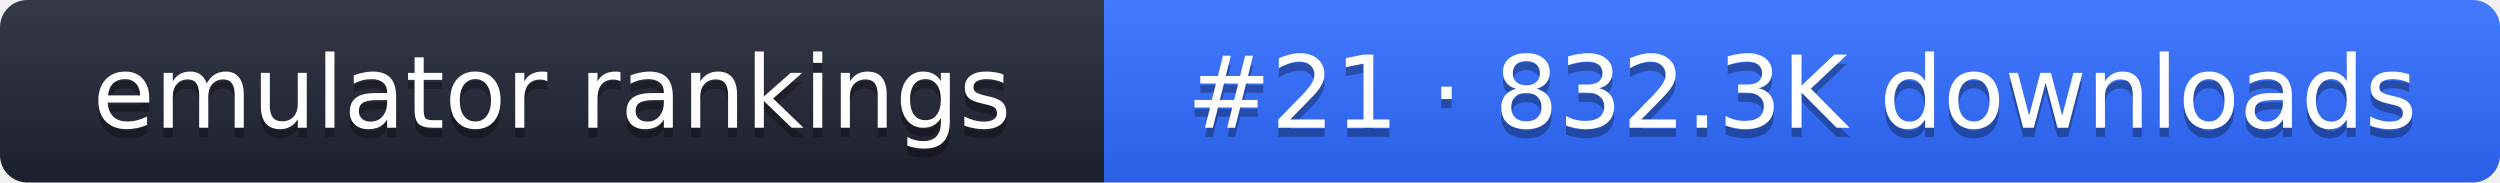
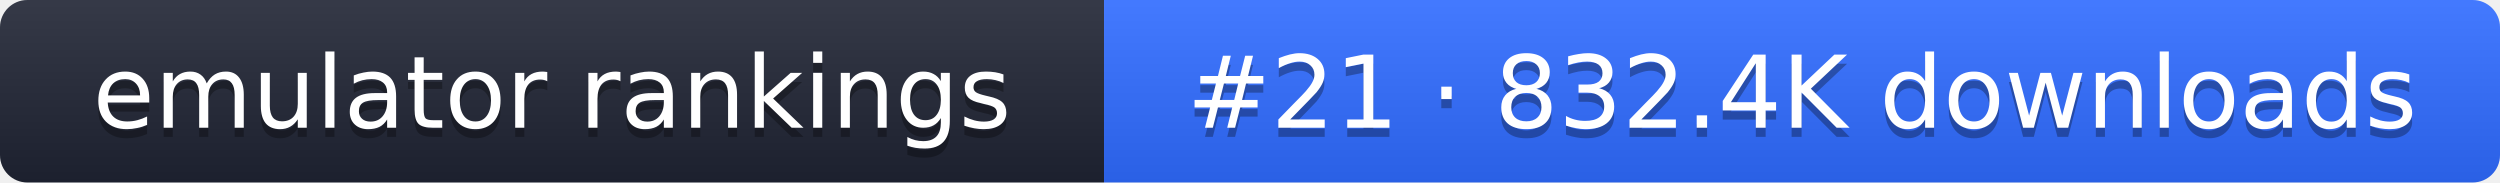
- <svg xmlns="http://www.w3.org/2000/svg" width="274" height="20" role="img" aria-label="emulator rankings: #21 · 832.3K downloads">
+ <svg xmlns="http://www.w3.org/2000/svg" width="274" height="20" role="img" aria-label="emulator rankings: #21 · 832.4K downloads">
  <linearGradient id="g" x2="0" y2="100%">
    <stop offset="0" stop-color="#fff" stop-opacity=".1" />
    <stop offset="1" stop-opacity=".1" />
  </linearGradient>
  <clipPath id="r">
    <rect width="274" height="20" rx="3" fill="#fff" />
  </clipPath>
  <g clip-path="url(#r)">
    <rect width="121" height="20" fill="#1f2433" />
    <rect x="121" width="153" height="20" fill="#2f6bff" />
    <rect width="274" height="20" fill="url(#g)" />
  </g>
  <g fill="#fff" text-anchor="middle" font-family="Verdana,DejaVu Sans,sans-serif" font-size="11">
    <text x="60.5" y="15" fill="#010101" fill-opacity=".3">emulator rankings</text>
    <text x="60.5" y="14">emulator rankings</text>
-     <text x="197.5" y="15" fill="#010101" fill-opacity=".3">#21 · 832.3K downloads</text>
-     <text x="197.5" y="14">#21 · 832.3K downloads</text>
+     <text x="197.5" y="15" fill="#010101" fill-opacity=".3">#21 · 832.4K downloads</text>
+     <text x="197.5" y="14">#21 · 832.4K downloads</text>
  </g>
</svg>
